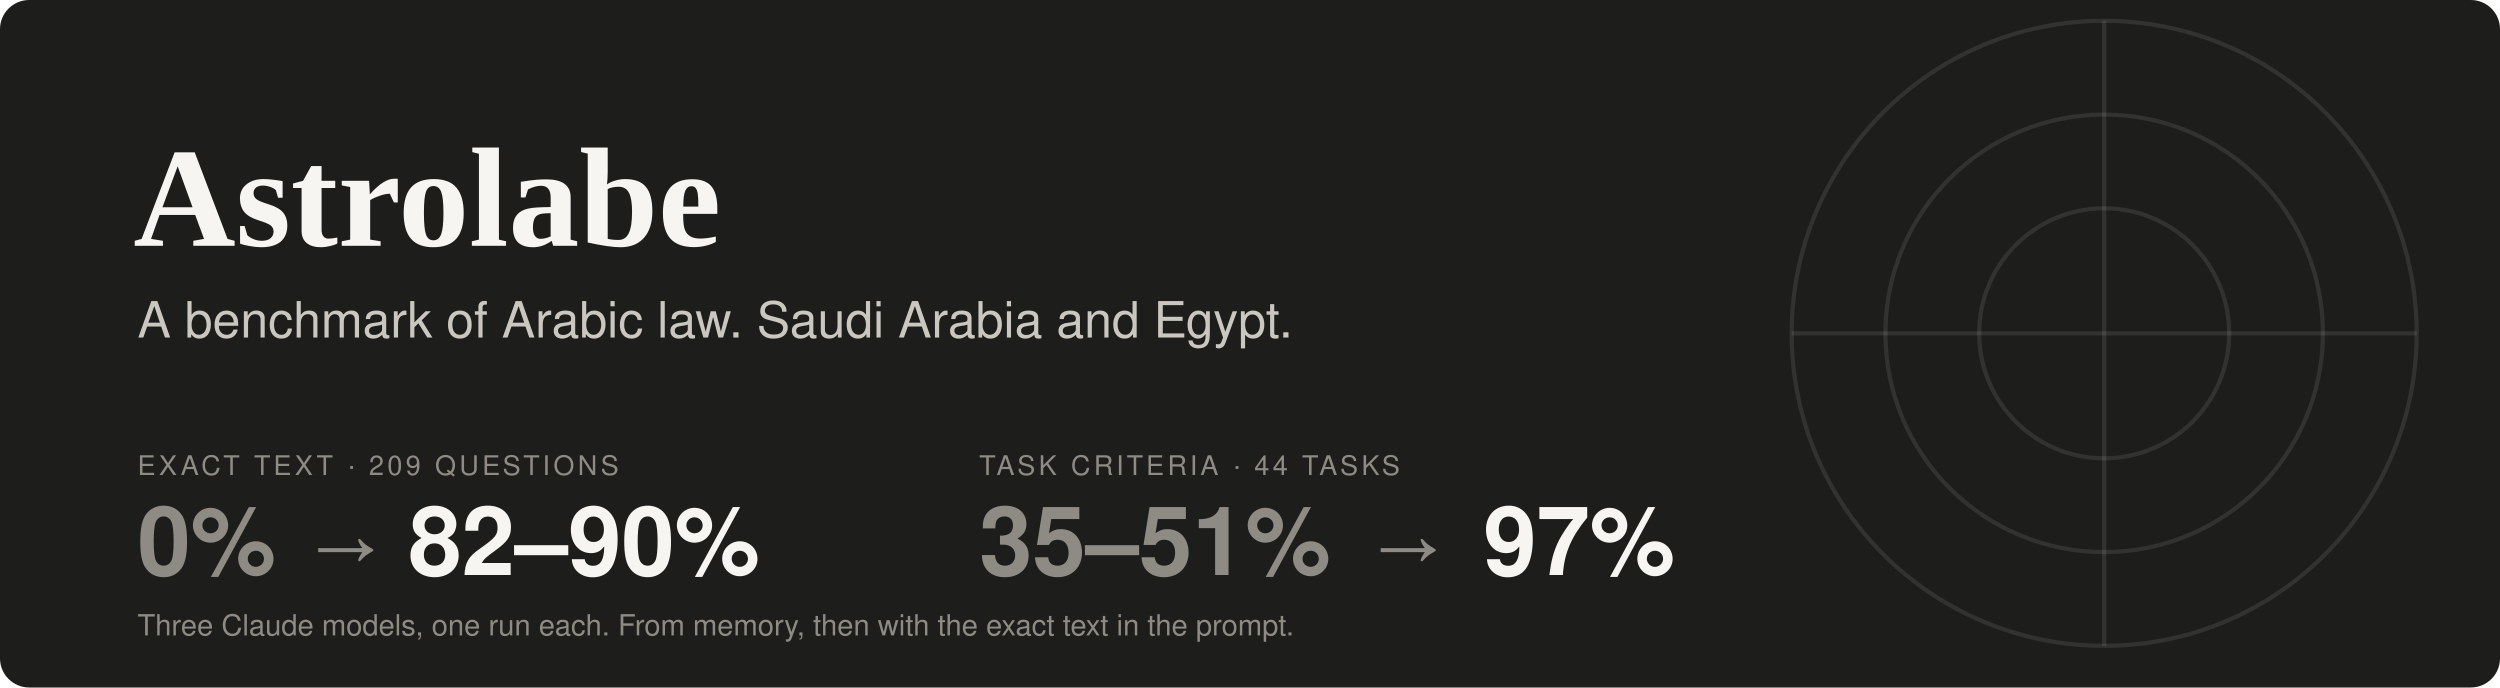
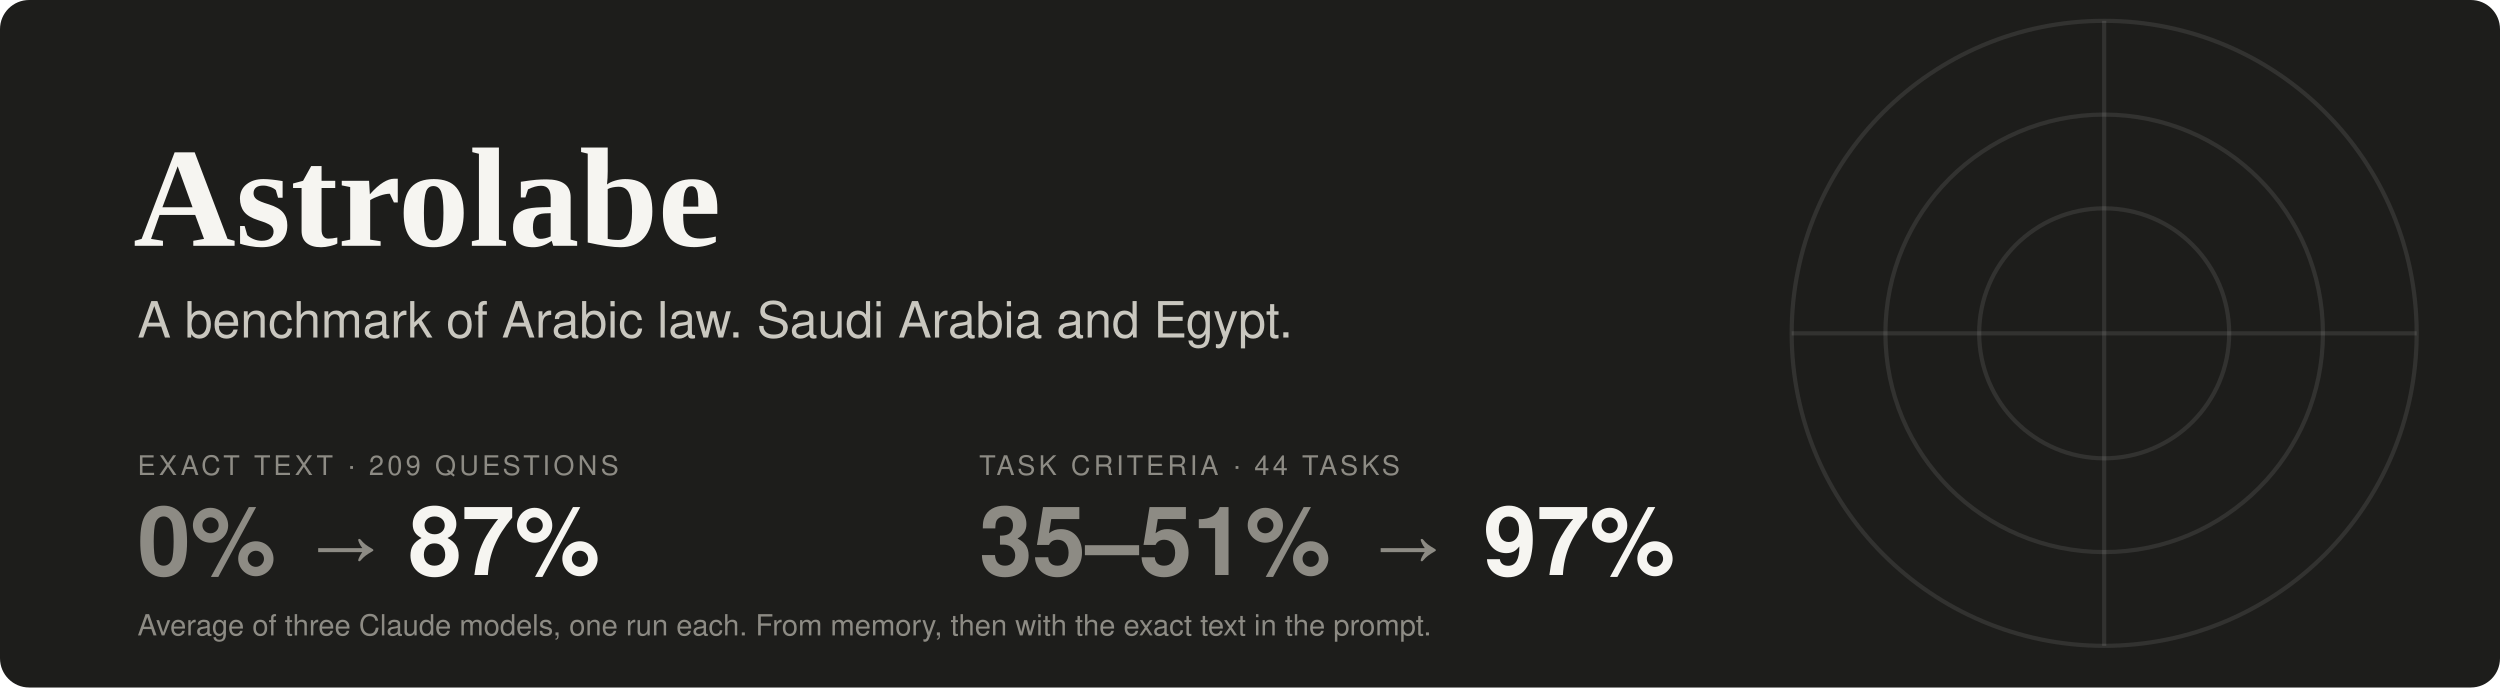
- <svg xmlns="http://www.w3.org/2000/svg" width="1200" height="330" viewBox="0 0 1200 330" role="img" aria-label="Astrolabe: a benchmark of Arabic law. Three Claude models. Exact text from memory 0%, with the text 82 to 90%.">
+ <svg xmlns="http://www.w3.org/2000/svg" width="1200" height="330" viewBox="0 0 1200 330" role="img" aria-label="Astrolabe: a benchmark of Arabic law. Three Claude models. Exact text from memory 0%, with the text 87% on average.">
  <rect width="1200" height="330" rx="14" fill="#1d1d1b" />
  <g fill="none" stroke="#f6f5f1" stroke-opacity=".10" stroke-width="2">
    <circle cx="1010" cy="160" r="150" />
    <circle cx="1010" cy="160" r="105" />
    <circle cx="1010" cy="160" r="60" />
    <line x1="860" y1="160" x2="1160" y2="160" />
    <line x1="1010" y1="10" x2="1010" y2="310" />
  </g>
  <text x="64" y="118" font-family="Georgia, 'Times New Roman', serif" font-size="68" font-weight="700" fill="#f6f5f1">Astrolabe</text>
  <text x="66" y="162" font-family="-apple-system, 'Segoe UI', Helvetica, Arial, sans-serif" font-size="24" fill="#c9c7bf">A benchmark of Arabic law. Saudi Arabia and Egypt.</text>
  <g font-family="-apple-system, 'Segoe UI', Helvetica, Arial, sans-serif">
    <text x="66" y="228" font-size="13" letter-spacing="1.6" fill="#8d8b84">EXACT TEXT · 209 QUESTIONS</text>
    <text x="66" y="276" font-size="46" font-weight="700" fill="#8d8b84">0%</text>
    <text x="150" y="274" font-size="32" fill="#8d8b84">→</text>
-     <text x="196" y="276" font-size="46" font-weight="700" fill="#f6f5f1">82–90%</text>
+     <text x="196" y="276" font-size="46" font-weight="700" fill="#f6f5f1">87%</text>
    <text x="470" y="228" font-size="13" letter-spacing="1.6" fill="#8d8b84">TASK CRITERIA · 44 TASKS</text>
    <text x="470" y="276" font-size="46" font-weight="700" fill="#8d8b84">35–51%</text>
    <text x="660" y="274" font-size="32" fill="#8d8b84">→</text>
    <text x="712" y="276" font-size="46" font-weight="700" fill="#f6f5f1">97%</text>
-     <text x="66" y="305" font-size="14" fill="#8d8b84">Three Claude models, one run each. From memory, then with the exact text in the prompt.</text>
+     <text x="66" y="305" font-size="14" fill="#8d8b84">Average of three Claude models, one run each. From memory, then with the exact text in the prompt.</text>
  </g>
</svg>
